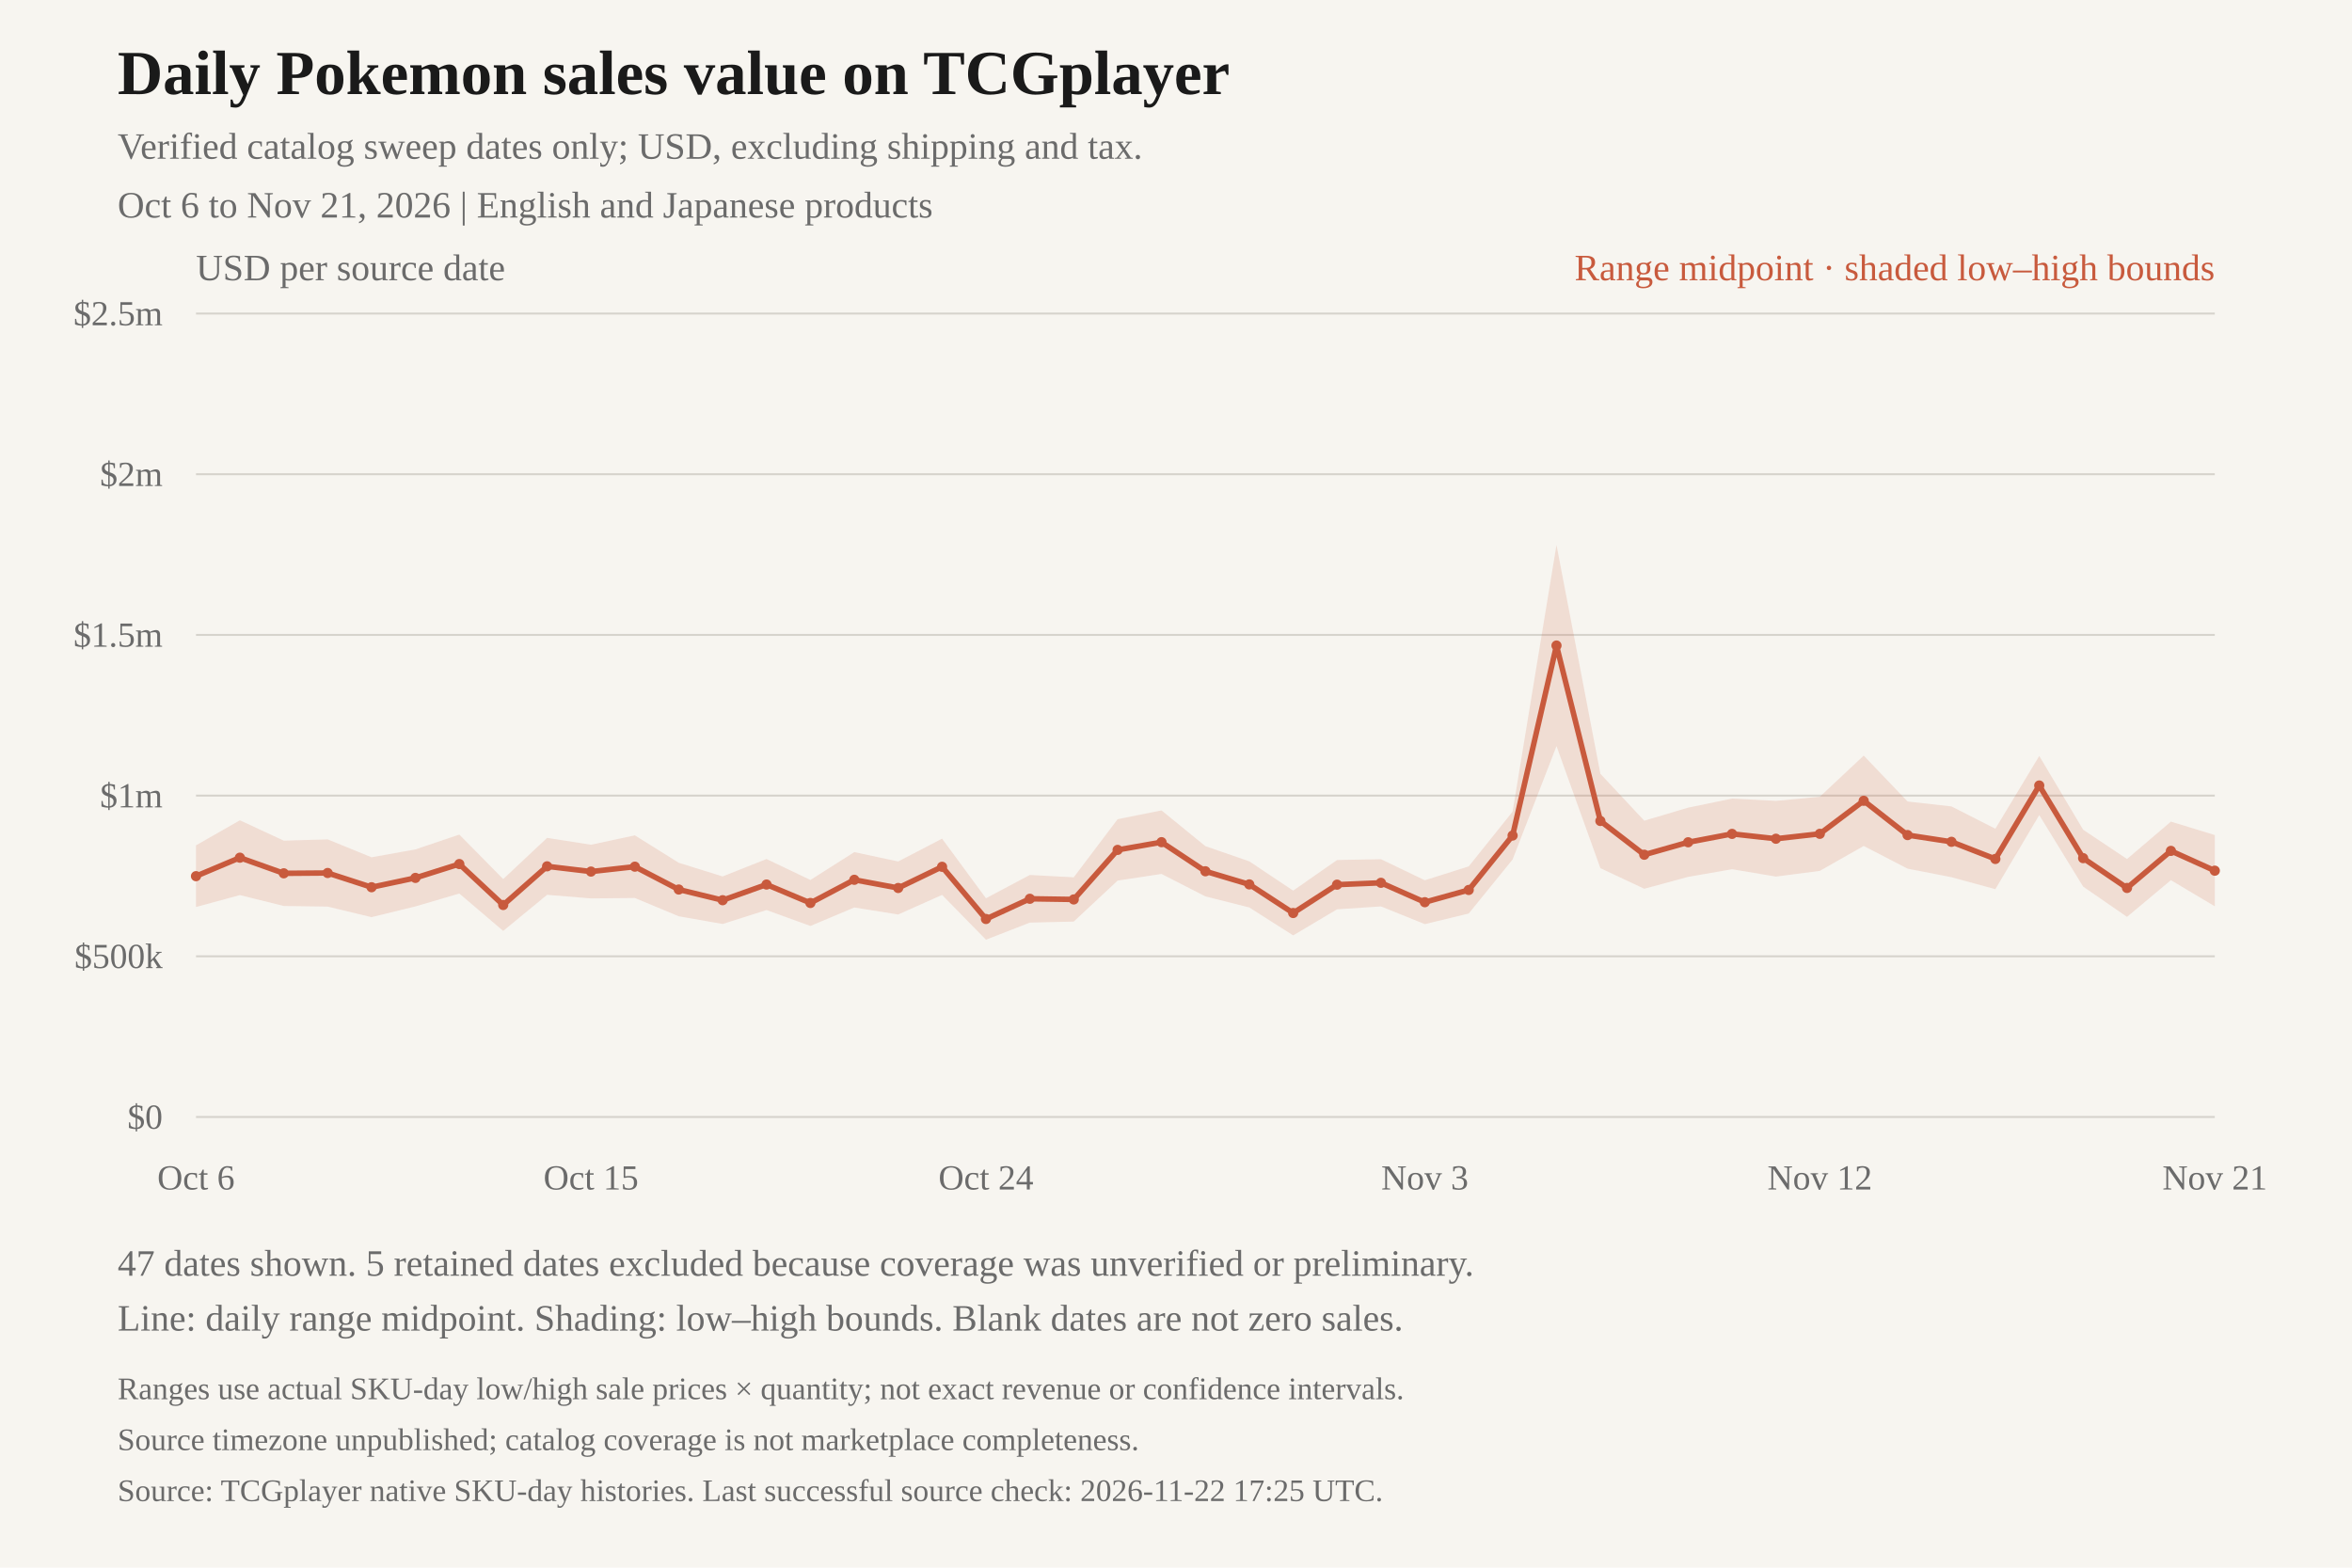
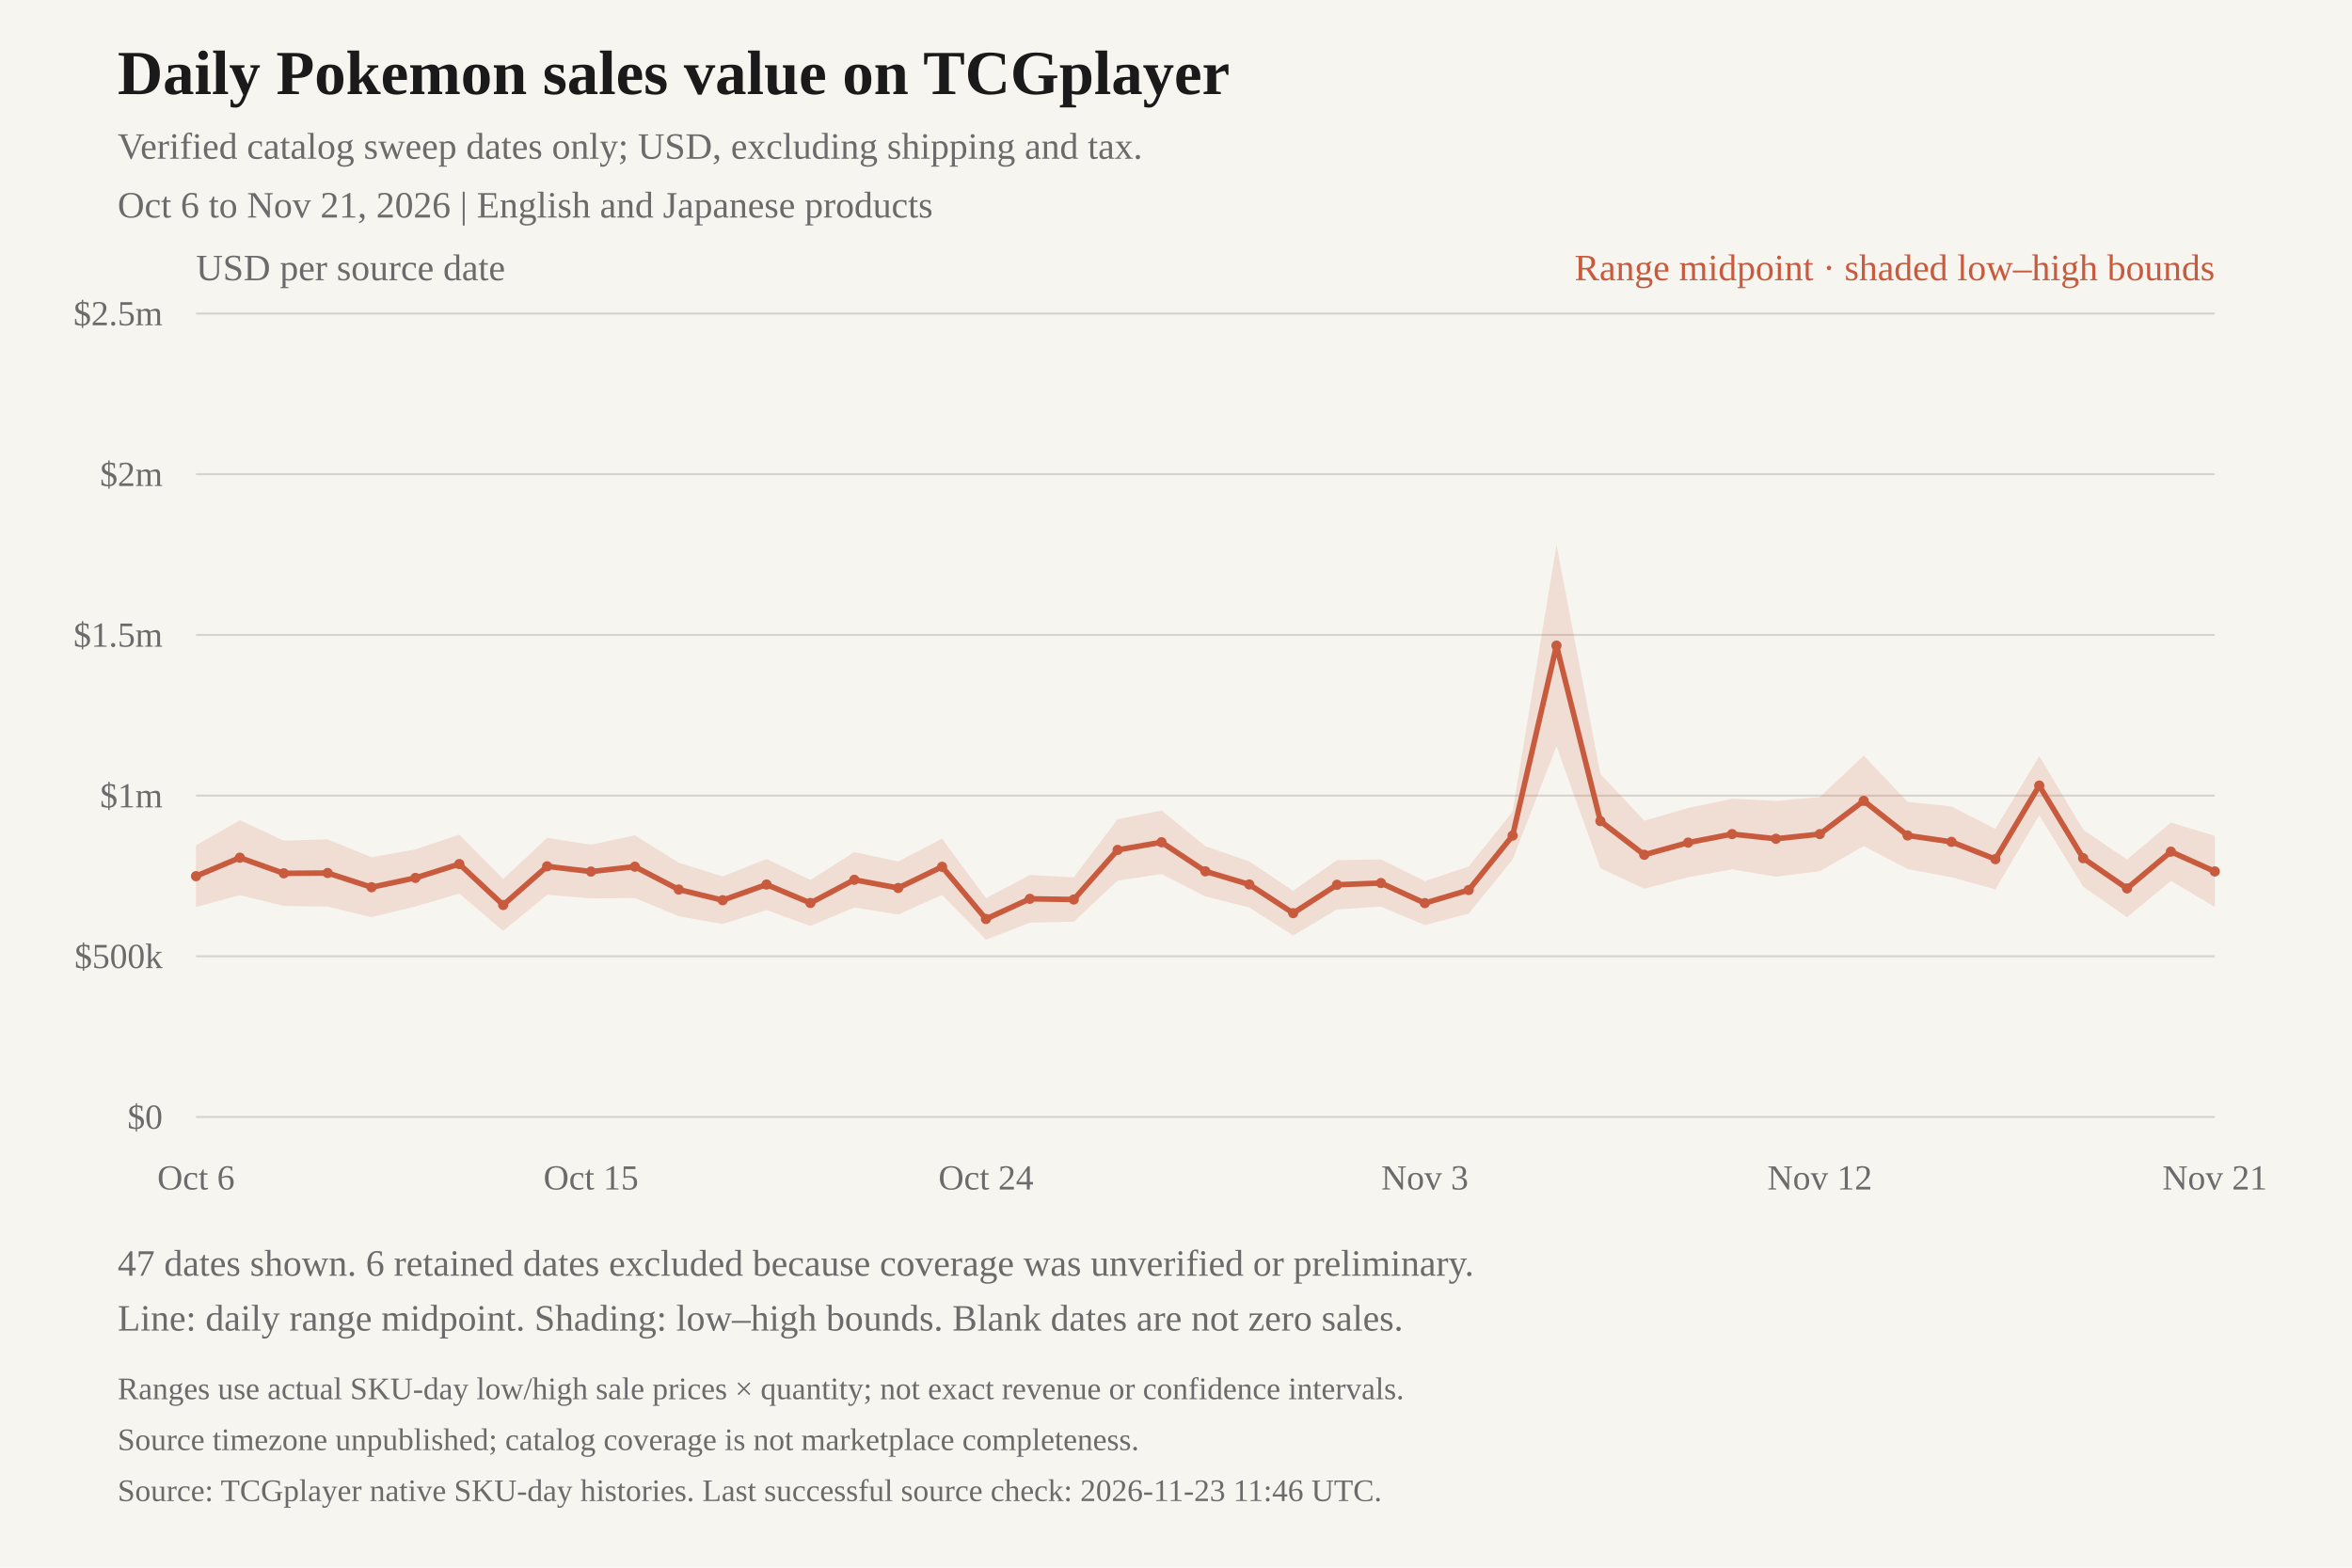
<svg xmlns="http://www.w3.org/2000/svg" width="1200" height="800" viewBox="0 0 1200 800" role="img" aria-labelledby="title description">
  <style>text{font-family:Georgia,"Liberation Serif","Times New Roman",serif;fill:#1A1A1A;font-size:19px}.title{font-size:32px;font-weight:600}.muted,.axis{fill:#6B6B6B}.axis{font-size:18px}.note{font-size:16px;fill:#6B6B6B}.grid{stroke:#D6D3CC;stroke-width:1}</style>
  <rect data-role="background" width="1200" height="800" fill="#F7F5F0" />
  <text x="60" y="48" class="title">Daily Pokemon sales value on TCGplayer</text>
  <text x="60" y="81" class="muted">Verified catalog sweep dates only; USD, excluding shipping and tax.</text>
  <text x="60" y="111" class="muted">Oct 6 to Nov 21, 2026 | English and Japanese products</text>
  <text x="100" y="143" class="muted">USD per source date</text>
  <text x="1130" y="143" text-anchor="end" style="fill:#C85A3D">Range midpoint · shaded low–high bounds</text>
  <path d="M100,570H1130" class="grid" />
  <text x="83" y="576" class="axis" text-anchor="end">$0</text>
  <path d="M100,488H1130" class="grid" />
  <text x="83" y="494" class="axis" text-anchor="end">$500k</text>
  <path d="M100,406H1130" class="grid" />
  <text x="83" y="412" class="axis" text-anchor="end">$1m</text>
  <path d="M100,324H1130" class="grid" />
  <text x="83" y="330" class="axis" text-anchor="end">$1.5m</text>
  <path d="M100,242H1130" class="grid" />
  <text x="83" y="248" class="axis" text-anchor="end">$2m</text>
  <path d="M100,160H1130" class="grid" />
  <text x="83" y="166" class="axis" text-anchor="end">$2.5m</text>
-   <polygon data-series="daily-band" points="100,431.395 122.391,418.596 144.783,428.993 167.174,428.347 189.565,437.483 211.957,433.454 234.348,425.889 256.739,448.6 279.13,427.569 301.522,431.071 323.913,426.287 346.304,440.279 368.696,447.253 391.087,438.369 413.478,449.058 435.87,434.841 458.261,439.616 480.652,427.977 503.043,458.392 525.435,446.501 547.826,447.698 570.217,418.045 592.609,413.552 615,431.802 637.391,439.547 659.783,454.492 682.174,438.878 704.565,438.455 726.957,449.208 749.348,442.13 771.739,414.173 794.13,278.106 816.522,394.87 838.913,418.81 861.304,412.148 883.696,407.518 906.087,408.695 928.478,406.591 950.87,385.59 973.261,409.015 995.652,411.522 1018.043,422.911 1040.435,385.774 1062.826,423.397 1085.217,438.368 1107.609,419.272 1130,426.132 1130,462.494 1107.609,449.149 1085.217,467.885 1062.826,452.429 1040.435,415.928 1018.043,453.751 995.652,447.643 973.261,443.276 950.87,431.694 928.478,444.416 906.087,447.328 883.696,443.57 861.304,447.478 838.913,453.543 816.522,443.018 794.13,380.74 771.739,438.598 749.348,466.178 726.957,471.588 704.565,462.546 682.174,464.023 659.783,477.34 637.391,463.082 615,457.428 592.609,445.977 570.217,449.37 547.826,470.281 525.435,470.806 503.043,479.541 480.652,456.674 458.261,466.671 435.87,463.09 413.478,472.524 391.087,464.4 368.696,471.512 346.304,467.575 323.913,458.248 301.522,458.461 279.13,456.626 256.739,475.046 234.348,455.971 211.957,462.546 189.565,468.031 167.174,462.639 144.783,462.325 122.391,456.767 100,462.839" fill="#C85A3D" fill-opacity="0.16" />
-   <polyline data-series="daily-midpoint" points="100,447.117 122.391,437.682 144.783,445.659 167.174,445.493 189.565,452.757 211.957,448 234.348,440.93 256.739,461.823 279.13,442.097 301.522,444.766 323.913,442.267 346.304,453.927 368.696,459.382 391.087,451.384 413.478,460.791 435.87,448.965 458.261,453.144 480.652,442.326 503.043,468.967 525.435,458.653 547.826,458.989 570.217,433.707 592.609,429.765 615,444.615 637.391,451.315 659.783,465.916 682.174,451.45 704.565,450.501 726.957,460.398 749.348,454.154 771.739,426.385 794.13,329.423 816.522,418.944 838.913,436.177 861.304,429.813 883.696,425.544 906.087,428.011 928.478,425.503 950.87,408.642 973.261,426.146 995.652,429.583 1018.043,438.331 1040.435,400.851 1062.826,437.913 1085.217,453.126 1107.609,434.21 1130,444.313" fill="none" stroke="#C85A3D" stroke-width="2.8" stroke-linejoin="round" stroke-linecap="round" />
+   <polygon data-series="daily-band" points="100,431.395 122.391,418.596 144.783,428.993 167.174,428.347 189.565,437.483 211.957,433.454 234.348,425.889 256.739,448.6 279.13,427.569 301.522,431.071 323.913,426.287 346.304,440.279 368.696,447.253 391.087,438.369 413.478,449.058 435.87,434.841 458.261,439.616 480.652,427.977 503.043,458.392 525.435,446.523 547.826,447.727 570.217,418.052 592.609,413.599 615,431.827 637.391,439.575 659.783,454.562 682.174,438.937 704.565,438.574 726.957,449.679 749.348,442.155 771.739,414.218 794.13,278.147 816.522,394.937 838.913,418.832 861.304,412.322 883.696,407.628 906.087,408.717 928.478,406.748 950.87,385.627 973.261,409.214 995.652,411.545 1018.043,423.009 1040.435,385.814 1062.826,423.434 1085.217,438.645 1107.609,419.719 1130,426.561 1130,462.838 1107.609,449.491 1085.217,468.084 1062.826,452.456 1040.435,415.961 1018.043,453.826 995.652,447.663 973.261,443.461 950.87,431.728 928.478,444.547 906.087,447.346 883.696,443.655 861.304,447.647 838.913,453.554 816.522,443.075 794.13,380.763 771.739,438.628 749.348,466.202 726.957,472.051 704.565,462.656 682.174,464.07 659.783,477.39 637.391,463.102 615,457.449 592.609,446 570.217,449.373 547.826,470.309 525.435,470.823 503.043,479.541 480.652,456.674 458.261,466.671 435.87,463.09 413.478,472.524 391.087,464.4 368.696,471.512 346.304,467.575 323.913,458.248 301.522,458.461 279.13,456.626 256.739,475.046 234.348,455.971 211.957,462.546 189.565,468.031 167.174,462.639 144.783,462.325 122.391,456.767 100,462.839" fill="#C85A3D" fill-opacity="0.16" />
+   <polyline data-series="daily-midpoint" points="100,447.117 122.391,437.682 144.783,445.659 167.174,445.493 189.565,452.757 211.957,448 234.348,440.93 256.739,461.823 279.13,442.097 301.522,444.766 323.913,442.267 346.304,453.927 368.696,459.382 391.087,451.384 413.478,460.791 435.87,448.965 458.261,453.144 480.652,442.326 503.043,468.967 525.435,458.673 547.826,459.018 570.217,433.712 592.609,429.799 615,444.638 637.391,451.338 659.783,465.976 682.174,451.503 704.565,450.615 726.957,460.865 749.348,454.178 771.739,426.423 794.13,329.455 816.522,419.006 838.913,436.193 861.304,429.984 883.696,425.641 906.087,428.031 928.478,425.647 950.87,408.677 973.261,426.338 995.652,429.604 1018.043,438.418 1040.435,400.888 1062.826,437.945 1085.217,453.365 1107.609,434.605 1130,444.7" fill="none" stroke="#C85A3D" stroke-width="2.8" stroke-linejoin="round" stroke-linecap="round" />
  <circle data-series="daily-observation" cx="100" cy="447.117" r="2.6" fill="#C85A3D" />
  <circle data-series="daily-observation" cx="122.391" cy="437.682" r="2.6" fill="#C85A3D" />
  <circle data-series="daily-observation" cx="144.783" cy="445.659" r="2.6" fill="#C85A3D" />
  <circle data-series="daily-observation" cx="167.174" cy="445.493" r="2.6" fill="#C85A3D" />
  <circle data-series="daily-observation" cx="189.565" cy="452.757" r="2.6" fill="#C85A3D" />
  <circle data-series="daily-observation" cx="211.957" cy="448" r="2.6" fill="#C85A3D" />
  <circle data-series="daily-observation" cx="234.348" cy="440.93" r="2.6" fill="#C85A3D" />
  <circle data-series="daily-observation" cx="256.739" cy="461.823" r="2.6" fill="#C85A3D" />
  <circle data-series="daily-observation" cx="279.13" cy="442.097" r="2.6" fill="#C85A3D" />
  <circle data-series="daily-observation" cx="301.522" cy="444.766" r="2.6" fill="#C85A3D" />
  <circle data-series="daily-observation" cx="323.913" cy="442.267" r="2.6" fill="#C85A3D" />
  <circle data-series="daily-observation" cx="346.304" cy="453.927" r="2.6" fill="#C85A3D" />
  <circle data-series="daily-observation" cx="368.696" cy="459.382" r="2.6" fill="#C85A3D" />
  <circle data-series="daily-observation" cx="391.087" cy="451.384" r="2.6" fill="#C85A3D" />
  <circle data-series="daily-observation" cx="413.478" cy="460.791" r="2.6" fill="#C85A3D" />
  <circle data-series="daily-observation" cx="435.87" cy="448.965" r="2.6" fill="#C85A3D" />
  <circle data-series="daily-observation" cx="458.261" cy="453.144" r="2.6" fill="#C85A3D" />
  <circle data-series="daily-observation" cx="480.652" cy="442.326" r="2.6" fill="#C85A3D" />
  <circle data-series="daily-observation" cx="503.043" cy="468.967" r="2.6" fill="#C85A3D" />
-   <circle data-series="daily-observation" cx="525.435" cy="458.653" r="2.6" fill="#C85A3D" />
-   <circle data-series="daily-observation" cx="547.826" cy="458.989" r="2.6" fill="#C85A3D" />
-   <circle data-series="daily-observation" cx="570.217" cy="433.707" r="2.6" fill="#C85A3D" />
-   <circle data-series="daily-observation" cx="592.609" cy="429.765" r="2.6" fill="#C85A3D" />
-   <circle data-series="daily-observation" cx="615" cy="444.615" r="2.6" fill="#C85A3D" />
-   <circle data-series="daily-observation" cx="637.391" cy="451.315" r="2.6" fill="#C85A3D" />
-   <circle data-series="daily-observation" cx="659.783" cy="465.916" r="2.6" fill="#C85A3D" />
-   <circle data-series="daily-observation" cx="682.174" cy="451.45" r="2.6" fill="#C85A3D" />
-   <circle data-series="daily-observation" cx="704.565" cy="450.501" r="2.6" fill="#C85A3D" />
-   <circle data-series="daily-observation" cx="726.957" cy="460.398" r="2.6" fill="#C85A3D" />
-   <circle data-series="daily-observation" cx="749.348" cy="454.154" r="2.6" fill="#C85A3D" />
-   <circle data-series="daily-observation" cx="771.739" cy="426.385" r="2.6" fill="#C85A3D" />
-   <circle data-series="daily-observation" cx="794.13" cy="329.423" r="2.6" fill="#C85A3D" />
-   <circle data-series="daily-observation" cx="816.522" cy="418.944" r="2.6" fill="#C85A3D" />
-   <circle data-series="daily-observation" cx="838.913" cy="436.177" r="2.6" fill="#C85A3D" />
-   <circle data-series="daily-observation" cx="861.304" cy="429.813" r="2.6" fill="#C85A3D" />
-   <circle data-series="daily-observation" cx="883.696" cy="425.544" r="2.6" fill="#C85A3D" />
-   <circle data-series="daily-observation" cx="906.087" cy="428.011" r="2.6" fill="#C85A3D" />
-   <circle data-series="daily-observation" cx="928.478" cy="425.503" r="2.6" fill="#C85A3D" />
-   <circle data-series="daily-observation" cx="950.87" cy="408.642" r="2.6" fill="#C85A3D" />
-   <circle data-series="daily-observation" cx="973.261" cy="426.146" r="2.6" fill="#C85A3D" />
-   <circle data-series="daily-observation" cx="995.652" cy="429.583" r="2.6" fill="#C85A3D" />
-   <circle data-series="daily-observation" cx="1018.043" cy="438.331" r="2.6" fill="#C85A3D" />
-   <circle data-series="daily-observation" cx="1040.435" cy="400.851" r="2.6" fill="#C85A3D" />
-   <circle data-series="daily-observation" cx="1062.826" cy="437.913" r="2.6" fill="#C85A3D" />
-   <circle data-series="daily-observation" cx="1085.217" cy="453.126" r="2.6" fill="#C85A3D" />
-   <circle data-series="daily-observation" cx="1107.609" cy="434.21" r="2.6" fill="#C85A3D" />
-   <circle data-series="daily-observation" cx="1130" cy="444.313" r="2.6" fill="#C85A3D" />
+   <circle data-series="daily-observation" cx="525.435" cy="458.673" r="2.6" fill="#C85A3D" />
+   <circle data-series="daily-observation" cx="547.826" cy="459.018" r="2.6" fill="#C85A3D" />
+   <circle data-series="daily-observation" cx="570.217" cy="433.712" r="2.6" fill="#C85A3D" />
+   <circle data-series="daily-observation" cx="592.609" cy="429.799" r="2.6" fill="#C85A3D" />
+   <circle data-series="daily-observation" cx="615" cy="444.638" r="2.6" fill="#C85A3D" />
+   <circle data-series="daily-observation" cx="637.391" cy="451.338" r="2.6" fill="#C85A3D" />
+   <circle data-series="daily-observation" cx="659.783" cy="465.976" r="2.6" fill="#C85A3D" />
+   <circle data-series="daily-observation" cx="682.174" cy="451.503" r="2.6" fill="#C85A3D" />
+   <circle data-series="daily-observation" cx="704.565" cy="450.615" r="2.6" fill="#C85A3D" />
+   <circle data-series="daily-observation" cx="726.957" cy="460.865" r="2.6" fill="#C85A3D" />
+   <circle data-series="daily-observation" cx="749.348" cy="454.178" r="2.6" fill="#C85A3D" />
+   <circle data-series="daily-observation" cx="771.739" cy="426.423" r="2.6" fill="#C85A3D" />
+   <circle data-series="daily-observation" cx="794.13" cy="329.455" r="2.6" fill="#C85A3D" />
+   <circle data-series="daily-observation" cx="816.522" cy="419.006" r="2.6" fill="#C85A3D" />
+   <circle data-series="daily-observation" cx="838.913" cy="436.193" r="2.6" fill="#C85A3D" />
+   <circle data-series="daily-observation" cx="861.304" cy="429.984" r="2.6" fill="#C85A3D" />
+   <circle data-series="daily-observation" cx="883.696" cy="425.641" r="2.6" fill="#C85A3D" />
+   <circle data-series="daily-observation" cx="906.087" cy="428.031" r="2.6" fill="#C85A3D" />
+   <circle data-series="daily-observation" cx="928.478" cy="425.647" r="2.6" fill="#C85A3D" />
+   <circle data-series="daily-observation" cx="950.87" cy="408.677" r="2.6" fill="#C85A3D" />
+   <circle data-series="daily-observation" cx="973.261" cy="426.338" r="2.6" fill="#C85A3D" />
+   <circle data-series="daily-observation" cx="995.652" cy="429.604" r="2.6" fill="#C85A3D" />
+   <circle data-series="daily-observation" cx="1018.043" cy="438.418" r="2.6" fill="#C85A3D" />
+   <circle data-series="daily-observation" cx="1040.435" cy="400.888" r="2.6" fill="#C85A3D" />
+   <circle data-series="daily-observation" cx="1062.826" cy="437.945" r="2.6" fill="#C85A3D" />
+   <circle data-series="daily-observation" cx="1085.217" cy="453.365" r="2.6" fill="#C85A3D" />
+   <circle data-series="daily-observation" cx="1107.609" cy="434.605" r="2.6" fill="#C85A3D" />
+   <circle data-series="daily-observation" cx="1130" cy="444.7" r="2.6" fill="#C85A3D" />
  <text x="100" y="607" class="axis" text-anchor="middle">Oct 6</text>
  <text x="301.522" y="607" class="axis" text-anchor="middle">Oct 15</text>
  <text x="503.043" y="607" class="axis" text-anchor="middle">Oct 24</text>
  <text x="726.957" y="607" class="axis" text-anchor="middle">Nov 3</text>
  <text x="928.478" y="607" class="axis" text-anchor="middle">Nov 12</text>
  <text x="1130" y="607" class="axis" text-anchor="middle">Nov 21</text>
-   <text x="60" y="651" class="muted">47 dates shown. 5 retained dates excluded because coverage was unverified or preliminary.</text>
+   <text x="60" y="651" class="muted">47 dates shown. 6 retained dates excluded because coverage was unverified or preliminary.</text>
  <text x="60" y="679" class="muted">Line: daily range midpoint. Shading: low–high bounds. Blank dates are not zero sales.</text>
  <text x="60" y="714" class="note">Ranges use actual SKU-day low/high sale prices × quantity; not exact revenue or confidence intervals.</text>
  <text x="60" y="740" class="note">Source timezone unpublished; catalog coverage is not marketplace completeness.</text>
-   <text x="60" y="766" class="note">Source: TCGplayer native SKU-day histories. Last successful source check: 2026-11-22 17:25 UTC.</text>
+   <text x="60" y="766" class="note">Source: TCGplayer native SKU-day histories. Last successful source check: 2026-11-23 11:46 UTC.</text>
</svg>
